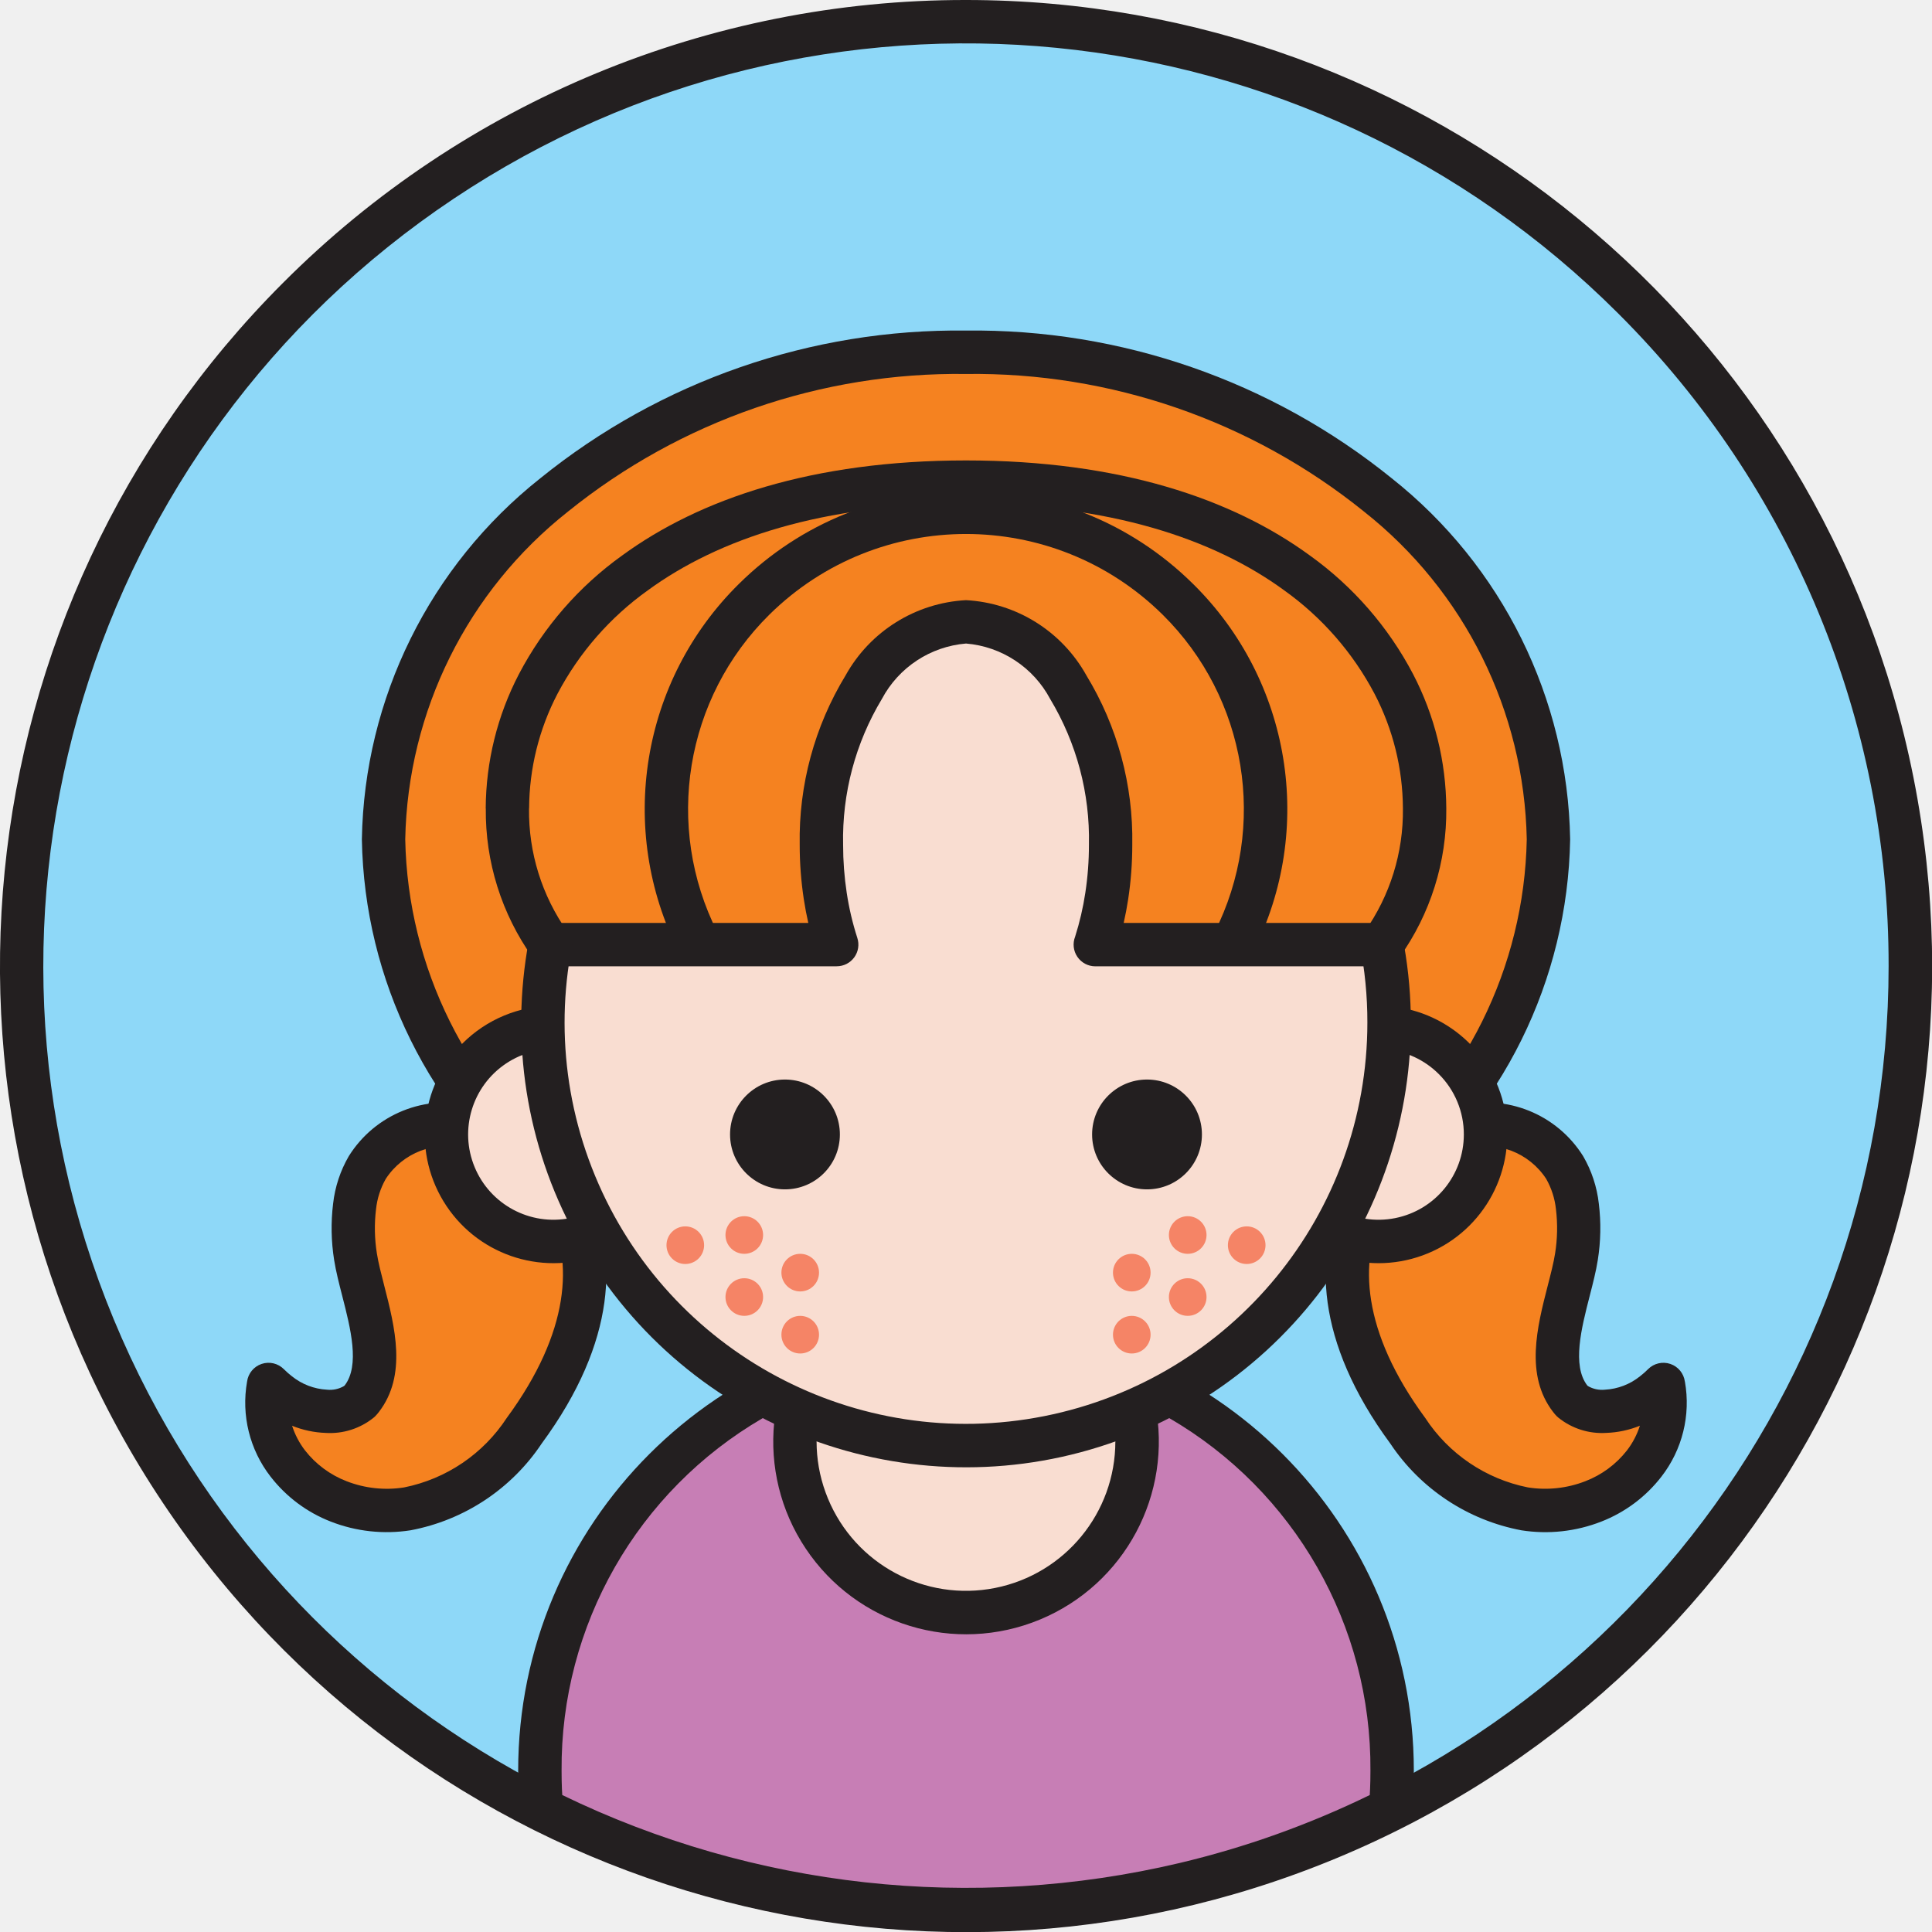
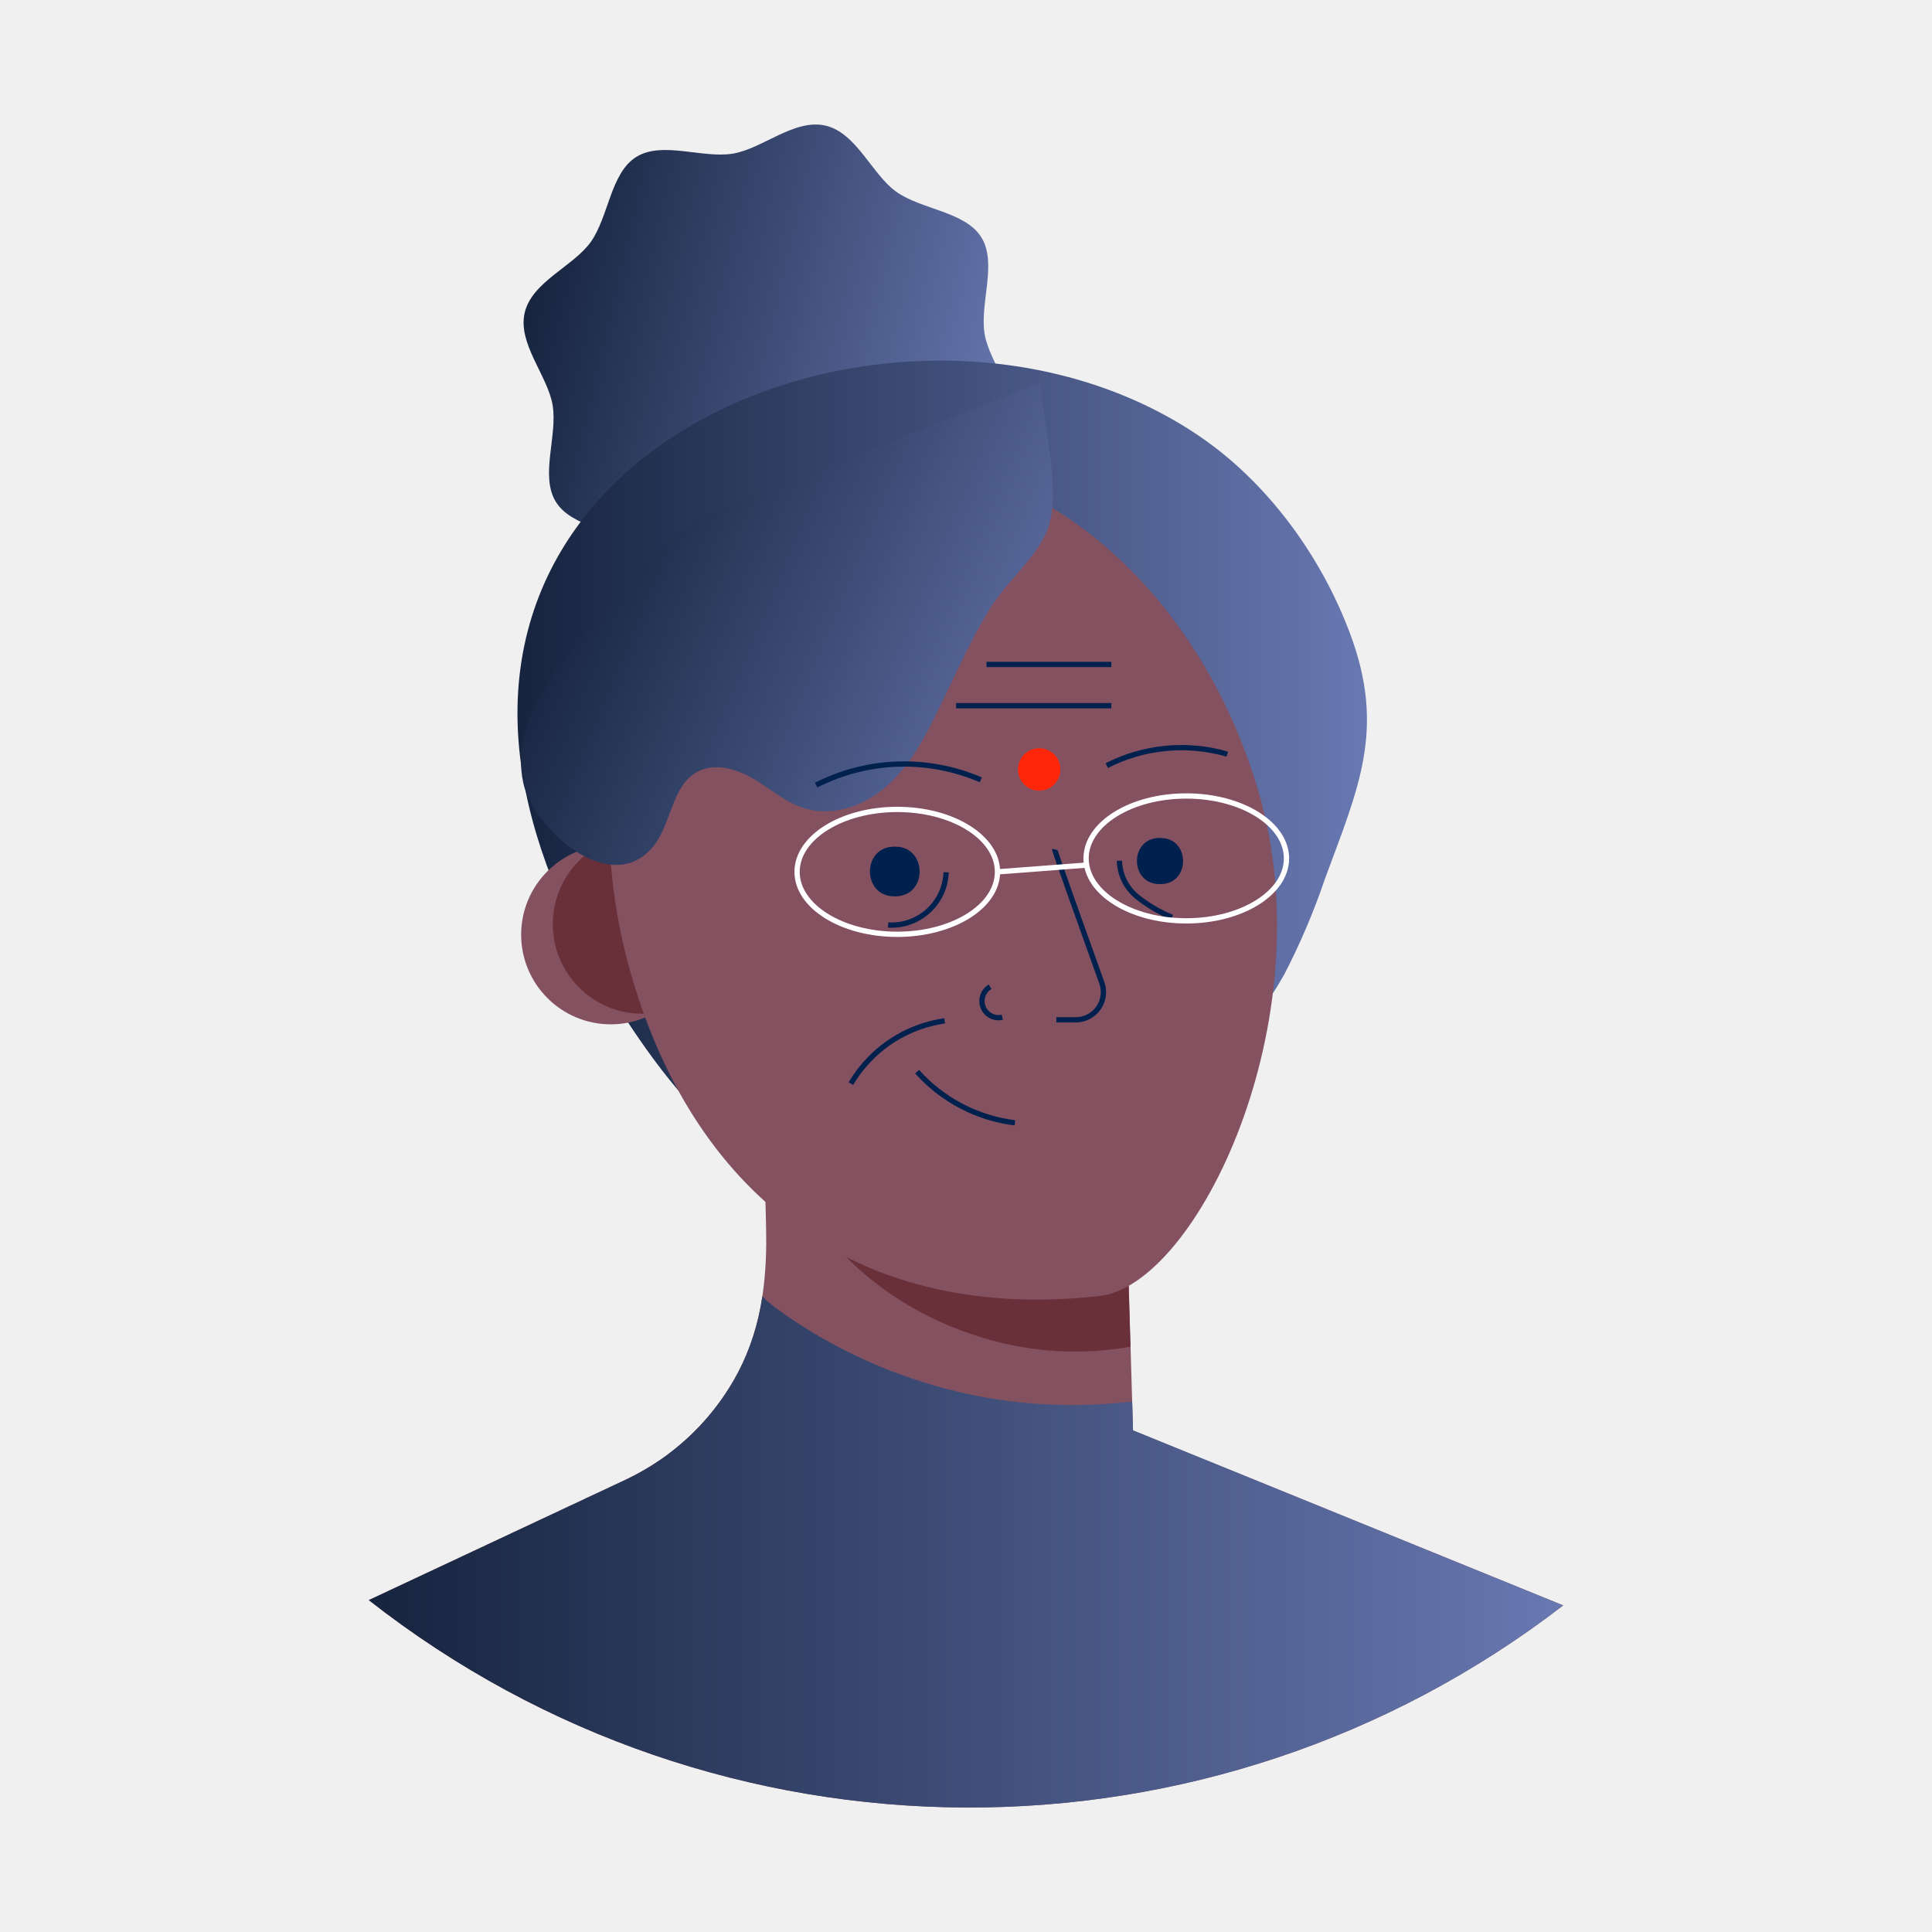
- <svg xmlns="http://www.w3.org/2000/svg" width="800px" height="800px" viewBox="0 0 89.048 89.048">
+ <svg xmlns="http://www.w3.org/2000/svg" xmlns:xlink="http://www.w3.org/1999/xlink" width="800px" height="800px" viewBox="0 0 366.34 366.34" id="Layer_1" data-name="Layer 1">
  <defs>
-     <style>.a{fill:#8ed8f8;}.b{fill:#231f20;}.b,.c,.e,.g,.h{fill-rule:evenodd;}.c,.d{fill:#f58220;}.e{fill:#c77eb5;}.f,.g{fill:#f9ddd1;}.h,.i{fill:#f58466;}</style>
+     <style>.cls-1{fill:url(#linear-gradient);}.cls-2{fill:url(#linear-gradient-2);}.cls-3{fill:#845161;}.cls-4{fill:#69303a;}.cls-5,.cls-6{fill:none;stroke-miterlimit:10;}.cls-5{stroke:#00214e;}.cls-6{stroke:#ffffff;}.cls-7{fill:url(#linear-gradient-3);}.cls-8{fill:url(#linear-gradient-4);}.cls-9{fill:#ff2609;}.cls-10{fill:#00214e;}</style>
+     <linearGradient id="linear-gradient" x1="-433.04" y1="-50.16" x2="-338.04" y2="-50.16" gradientTransform="translate(509.84 206.47) rotate(13.12)" gradientUnits="userSpaceOnUse">
+       <stop offset="0" stop-color="#16243f" />
+       <stop offset="1" stop-color="#6878b1" />
+     </linearGradient>
+     <linearGradient id="linear-gradient-2" x1="98.14" y1="150.85" x2="259.22" y2="150.85" gradientTransform="matrix(1, 0, 0, 1, 0, 0)" xlink:href="#linear-gradient" />
+     <linearGradient id="linear-gradient-3" x1="109.43" y1="98.84" x2="208.43" y2="140.11" gradientTransform="matrix(1, 0, 0, 1, 0, 0)" xlink:href="#linear-gradient" />
+     <linearGradient id="linear-gradient-4" x1="69.93" y1="294.27" x2="296.41" y2="294.27" gradientTransform="matrix(1, 0, 0, 1, 0, 0)" xlink:href="#linear-gradient" />
  </defs>
-   <circle class="a" cx="44.524" cy="44.524" r="43.524" />
-   <path class="b" d="M44.524,0A44.525,44.525,0,1,1,13.041,13.041,44.385,44.385,0,0,1,44.524,0ZM74.593,14.455A42.524,42.524,0,1,0,87.048,44.524,42.392,42.392,0,0,0,74.593,14.455Z" />
-   <path class="c" d="M12.377,63.808c-.928,5.1,6.757,8.971,11.786,2.135,8.158-11.088-3.876-17.591-7.232-12.133a6.438,6.438,0,0,0-.544,4.114c.301,1.918,1.627,4.806.287,6.544C16.095,65.221,14.027,65.465,12.377,63.808Z" />
-   <path class="b" d="M13.463,65.714a3.731,3.731,0,0,0,.594,1.135,4.47,4.47,0,0,0,1.92,1.423,5.105,5.105,0,0,0,2.648.285,7.386,7.386,0,0,0,4.732-3.203c2.938-3.994,3.058-7.262,1.933-9.456a5.757,5.757,0,0,0-1.679-1.981,5.425,5.425,0,0,0-2.172-.985,3.344,3.344,0,0,0-3.658,1.403,3.605,3.605,0,0,0-.45,1.404,7.319,7.319,0,0,0,.04,2.035c.067.427.198.935.335,1.469.495,1.927,1.063,4.142-.243,5.837a1.979,1.979,0,0,1-.167.194,1.009,1.009,0,0,1-.078.07,3.199,3.199,0,0,1-2.205.701,4.561,4.561,0,0,1-1.55-.33ZM12.471,68.06a5.56,5.56,0,0,1-1.083-4.381.997.997,0,0,1,1.695-.573,3.714,3.714,0,0,0,.367.324,2.816,2.816,0,0,0,1.617.622,1.285,1.285,0,0,0,.791-.169l.023-.024c.006-.006.004-.002.002.002h0l.002-.002c.712-.925.272-2.636-.11-4.125-.15-.583-.292-1.139-.374-1.657a9.319,9.319,0,0,1-.048-2.597,5.595,5.595,0,0,1,.724-2.193A5.269,5.269,0,0,1,21.823,50.97a7.442,7.442,0,0,1,2.985,1.345,7.754,7.754,0,0,1,2.257,2.676c1.431,2.793,1.375,6.823-2.097,11.542a9.339,9.339,0,0,1-6.045,4,7.09,7.09,0,0,1-3.68-.402,6.47,6.47,0,0,1-2.772-2.072Zm3.413-4.2h0l-.001.001Z" />
-   <path class="c" d="M76.671,63.808c.928,5.1-6.757,8.971-11.786,2.135-8.158-11.088,3.876-17.591,7.232-12.133a6.439,6.439,0,0,1,.544,4.114c-.301,1.918-1.627,4.806-.287,6.544C72.953,65.221,75.021,65.465,76.671,63.808Z" />
-   <path class="b" d="M77.659,63.678A5.559,5.559,0,0,1,76.577,68.06a6.472,6.472,0,0,1-2.772,2.072,7.09,7.09,0,0,1-3.68.402A9.339,9.339,0,0,1,64.08,66.534c-3.473-4.72-3.529-8.749-2.097-11.542A7.752,7.752,0,0,1,64.24,52.315,7.442,7.442,0,0,1,67.225,50.97a5.269,5.269,0,0,1,5.743,2.317,5.592,5.592,0,0,1,.724,2.193,9.315,9.315,0,0,1-.048,2.597c-.081.518-.224,1.073-.374,1.657-.382,1.488-.821,3.2-.11,4.125l.002.002c-.002-.003-.004-.007.002-.002l.023.024a1.288,1.288,0,0,0,.791.169,2.816,2.816,0,0,0,1.617-.622,3.714,3.714,0,0,0,.367-.324.997.997,0,0,1,1.695.573Zm-2.669,3.171a3.731,3.731,0,0,0,.594-1.135,4.561,4.561,0,0,1-1.55.33,3.199,3.199,0,0,1-2.205-.701,1.009,1.009,0,0,1-.078-.07,1.992,1.992,0,0,1-.167-.194c-1.306-1.695-.738-3.91-.243-5.837.137-.533.268-1.042.335-1.469a7.319,7.319,0,0,0,.04-2.035,3.604,3.604,0,0,0-.451-1.404,3.344,3.344,0,0,0-3.658-1.403,5.425,5.425,0,0,0-2.172.985,5.756,5.756,0,0,0-1.679,1.981c-1.125,2.194-1.005,5.463,1.933,9.456a7.386,7.386,0,0,0,4.732,3.203,5.104,5.104,0,0,0,2.648-.285A4.471,4.471,0,0,0,74.99,66.849Z" />
-   <ellipse class="d" cx="44.524" cy="38.685" rx="26.846" ry="22.449" />
-   <path class="b" d="M44.524,15.236a30.613,30.613,0,0,1,19.623,6.809A21.705,21.705,0,0,1,72.37,38.685a21.707,21.707,0,0,1-8.223,16.639A30.612,30.612,0,0,1,44.524,62.133a30.612,30.612,0,0,1-19.623-6.809,21.707,21.707,0,0,1-8.222-16.639,21.705,21.705,0,0,1,8.222-16.639A30.613,30.613,0,0,1,44.524,15.236Zm18.342,8.341a28.607,28.607,0,0,0-18.342-6.34,28.607,28.607,0,0,0-18.342,6.34,19.737,19.737,0,0,0-7.504,15.108,19.737,19.737,0,0,0,7.504,15.108,28.606,28.606,0,0,0,18.342,6.34,28.607,28.607,0,0,0,18.342-6.34A19.737,19.737,0,0,0,70.37,38.685,19.737,19.737,0,0,0,62.866,23.577Z" />
-   <path class="e" d="M64.085,83.377a43.573,43.573,0,0,1-39.122,0c-.052-.581-.08-1.168-.08-1.762a19.641,19.641,0,1,1,39.281,0C64.165,82.209,64.137,82.796,64.085,83.377Z" />
-   <path class="b" d="M64.534,84.268a44.468,44.468,0,0,1-40.021,0,.997.997,0,0,1-.548-.866c-.026-.299-.046-.586-.058-.858-.016-.35-.024-.662-.024-.929a20.641,20.641,0,0,1,41.282,0c0,.267-.009.579-.024.929-.013.29-.035.598-.063.919a.995.995,0,0,1-.544.803l.001.002ZM54.36,85.87a42.227,42.227,0,0,0,8.774-3.135l.014-.277c.011-.236.017-.516.017-.843a18.641,18.641,0,1,0-37.281,0c0,.327.006.607.016.843l.015.277A42.685,42.685,0,0,0,54.36,85.87Z" />
-   <circle class="f" cx="44.524" cy="66.439" r="7.885" transform="matrix(0.9246, -0.3808, 0.3808, 0.9246, -21.9478, 21.964)" />
-   <path class="b" d="M44.524,57.554a8.886,8.886,0,1,1-6.282,2.603,8.856,8.856,0,0,1,6.282-2.603Zm4.868,4.016a6.885,6.885,0,1,0,2.016,4.868A6.863,6.863,0,0,0,49.392,61.571Z" />
-   <path class="g" d="M63.539,47.357a4.931,4.931,0,1,1-4.931,4.931A4.931,4.931,0,0,1,63.539,47.357Z" />
-   <path class="b" d="M63.539,46.357a5.932,5.932,0,1,1-4.194,1.737,5.913,5.913,0,0,1,4.194-1.737Zm2.78,3.151a3.932,3.932,0,1,0,1.151,2.78A3.92,3.92,0,0,0,66.319,49.508Z" />
-   <path class="g" d="M25.51,47.357a4.931,4.931,0,1,1-4.931,4.931A4.931,4.931,0,0,1,25.51,47.357Z" />
-   <path class="b" d="M25.51,46.357a5.932,5.932,0,1,1-4.194,1.737A5.913,5.913,0,0,1,25.51,46.357Zm2.78,3.151a3.932,3.932,0,1,0,1.151,2.78A3.92,3.92,0,0,0,28.289,49.508Z" />
-   <circle class="f" cx="44.524" cy="47.126" r="19.5" />
-   <path class="b" d="M44.524,26.626A20.501,20.501,0,1,1,30.029,32.63,20.436,20.436,0,0,1,44.524,26.626Zm13.082,7.419A18.5,18.5,0,1,0,63.024,47.126,18.442,18.442,0,0,0,57.606,34.044Z" />
-   <path class="b" d="M36.18,49.757a2.531,2.531,0,1,1-2.531,2.531A2.531,2.531,0,0,1,36.18,49.757Z" />
-   <path class="b" d="M52.867,49.757a2.531,2.531,0,1,1-2.531,2.531A2.531,2.531,0,0,1,52.867,49.757Z" />
-   <path class="c" d="M64.774,36.639l.75,6.9h-15.04a14.938,14.938,0,0,0,.705-4.603c0-5.674-2.984-10.275-6.665-10.275s-6.665,4.6-6.665,10.275a14.938,14.938,0,0,0,.705,4.603H23.524l3-14.1,13.95-6.45,11.25.3,10.35,5.7Z" />
-   <path class="b" d="M63.416,42.539a1,1,0,1,1,0,2H50.484a1,1,0,0,1-.931-1.365,13.214,13.214,0,0,0,.47-2.019,14.659,14.659,0,0,0,.167-2.219,12.511,12.511,0,0,0-1.788-6.722,4.847,4.847,0,0,0-3.877-2.553,4.847,4.847,0,0,0-3.877,2.553,12.511,12.511,0,0,0-1.788,6.722,14.659,14.659,0,0,0,.167,2.219,13.154,13.154,0,0,0,.488,2.075.998.998,0,0,1-.949,1.307v.002H25.316a1,1,0,0,1,0-2H37.255q-.121-.533-.206-1.087a16.644,16.644,0,0,1-.19-2.516,14.522,14.522,0,0,1,2.116-7.808,6.76,6.76,0,0,1,5.548-3.466,6.76,6.76,0,0,1,5.549,3.466,14.522,14.522,0,0,1,2.116,7.808,16.644,16.644,0,0,1-.19,2.516q-.085.553-.206,1.087Z" />
-   <path class="b" d="M57.76,43.873a.998.998,0,0,1-1.781-.899,12.605,12.605,0,0,0-2.396-14.648,12.906,12.906,0,0,0-18.119,0,12.598,12.598,0,0,0-2.396,14.648.998.998,0,0,1-1.781.899,14.576,14.576,0,0,1,2.77-16.96,14.886,14.886,0,0,1,20.932,0,14.56,14.56,0,0,1,2.77,16.96Z" />
-   <path class="b" d="M64.501,44.129a.998.998,0,1,1-1.609-1.18,9.623,9.623,0,0,0,1.77-5.687,11.548,11.548,0,0,0-1.306-5.28,13.708,13.708,0,0,0-4.162-4.77c-3.26-2.382-8.066-3.99-14.67-3.99s-11.41,1.608-14.669,3.99a13.703,13.703,0,0,0-4.162,4.77,11.548,11.548,0,0,0-1.306,5.28h-.004a9.624,9.624,0,0,0,1.773,5.687.998.998,0,1,1-1.609,1.18,11.62,11.62,0,0,1-2.156-6.867h-.004a13.548,13.548,0,0,1,1.532-6.194,15.68,15.68,0,0,1,4.756-5.465c3.578-2.615,8.784-4.381,15.849-4.381s12.271,1.765,15.849,4.381a15.686,15.686,0,0,1,4.756,5.465,13.549,13.549,0,0,1,1.532,6.194A11.623,11.623,0,0,1,64.501,44.129Z" />
-   <path class="h" d="M36.883,60.65a.867.867,0,1,1-.867.867A.867.867,0,0,1,36.883,60.65Z" />
-   <path class="h" d="M36.883,57.79a.867.867,0,1,1-.867.867A.867.867,0,0,1,36.883,57.79Z" />
-   <path class="h" d="M34.305,58.915a.867.867,0,1,1-.867.867A.867.867,0,0,1,34.305,58.915Z" />
-   <path class="h" d="M34.305,56.056a.867.867,0,1,1-.867.867A.867.867,0,0,1,34.305,56.056Z" />
-   <path class="h" d="M31.586,56.525a.867.867,0,1,1-.867.867A.867.867,0,0,1,31.586,56.525Z" />
-   <path class="h" d="M52.165,60.65a.867.867,0,1,0,.867.867A.867.867,0,0,0,52.165,60.65Z" />
-   <circle class="i" cx="52.165" cy="58.657" r="0.867" />
-   <circle class="i" cx="54.743" cy="59.782" r="0.867" />
-   <circle class="i" cx="54.743" cy="56.923" r="0.867" />
-   <path class="h" d="M57.462,56.525a.867.867,0,1,0,.867.867A.867.867,0,0,0,57.462,56.525Z" />
+   <path class="cls-1" d="M192,80.87c-1.37,5.87-9.2,8.78-12.51,13.39-3.43,4.79-3.74,13.1-8.66,16.16s-12.51-.34-18.32.62c-5.61.93-11.67,6.67-17.55,5.3s-8.78-9.2-13.39-12.51c-4.79-3.43-13.1-3.74-16.16-8.66s.34-12.52-.62-18.33c-.93-5.6-6.67-11.67-5.3-17.54s9.2-8.78,12.51-13.39c3.43-4.79,3.74-13.1,8.66-16.16s12.51.34,18.32-.62c5.61-.93,11.67-6.68,17.55-5.31s8.78,9.21,13.39,12.52c4.79,3.43,13.1,3.74,16.16,8.66s-.34,12.51.62,18.32C187.64,68.93,193.38,75,192,80.87Z" />
+   <path class="cls-2" d="M209.68,215.47q-.72.6-1.41,1.29c-3.49,3.52-5,8.34-9.26,11.43-15.53,11.25-40.16,1.82-54.49-7.24-10.84-6.85-19-17.19-26-27.94-8.6-13.27-15.79-27.7-18.9-43.21-14.27-71,76.78-101.9,127.87-67.05,12.92,8.81,23,22.71,28.46,37.27,6.89,18.33,1.63,29.36-4.77,46.77a129.8,129.8,0,0,1-7.63,17.92A66.37,66.37,0,0,1,220.14,209C216.44,211.28,212.87,212.78,209.68,215.47Z" />
+   <path class="cls-3" d="M296.41,304.41a184.56,184.56,0,0,1-226.48-1l48.66-22.81a47.68,47.68,0,0,0,4.35-2.34l1.12-.7c.4-.25.79-.51,1.18-.78a46.54,46.54,0,0,0,14.67-16.47c4-7.55,5.32-15.89,5.38-24.39,0-5.72-.31-11.44-.37-17.17q-.06-4.76-.1-9.51l2,1,5.2,2.69,30.29,5.15,31.12,5.3.94,32,.47,15.87,11.47,4.67,9,3.64Z" />
+   <path class="cls-4" d="M214.35,255.36A60.08,60.08,0,0,1,184.28,253c-21.58-7.25-36.11-24.74-37.48-42.76l5.2,2.69,30.29,5.15,31.12,5.3Z" />
+   <circle class="cls-3" cx="115.82" cy="177.23" r="17" />
+   <circle class="cls-4" cx="121.82" cy="175.23" r="17" />
+   <path class="cls-3" d="M238.73,150.45c12.46,43.14-11.79,93.25-30.26,95.3-44.63,5-76.34-17.79-88.79-60.93s4.1-85.82,37-95.31S226.28,107.3,238.73,150.45Z" />
+   <path class="cls-5" d="M173.9,203.21a29.82,29.82,0,0,0,18.54,9.7" />
+   <path class="cls-5" d="M212.26,163.21a9.07,9.07,0,0,0,3.3,6.78,27.18,27.18,0,0,0,6.68,3.95" />
+   <path class="cls-5" d="M200,161.06c-.06.24,5.54,15.88,8.93,25.32a5.25,5.25,0,0,1-5,7h-3.63" />
+   <ellipse class="cls-6" cx="170.14" cy="165.32" rx="19" ry="11.84" />
+   <ellipse class="cls-6" cx="224.94" cy="162.77" rx="19" ry="11.84" />
+   <line class="cls-6" x1="189.14" y1="165.32" x2="206.08" y2="164.03" />
+   <path class="cls-7" d="M198,101.79c-2.4,4.75-7.4,8.86-10.37,13.71-3.89,6.36-6.83,13.26-10.13,19.92-2.45,5-5.18,9.94-9.33,13.61s-10,5.85-15.31,4.32c-3.64-1-6.6-3.65-9.85-5.59s-7.43-3.21-10.77-1.42c-4.92,2.64-4.85,9.82-8.37,14.15-8.08,9.93-22.88-3.45-24.67-12.13-2.61-12.67,7.79-23.26,15.35-32,6.3-7.29,14.83-18.43,24.73-20.87.17,0,58-23,58-23,.52,7.73,3.64,19.16,1.77,26.56A12.45,12.45,0,0,1,198,101.79Z" />
+   <path class="cls-5" d="M187.74,187.11a3.15,3.15,0,0,0,2.31,5.78" />
+   <path class="cls-5" d="M209.86,145.17A31.13,31.13,0,0,1,232.71,143" />
+   <path class="cls-5" d="M154.75,148.87a36.75,36.75,0,0,1,31.23-1" />
+   <path class="cls-8" d="M296.41,304.41a184.56,184.56,0,0,1-226.48-1l48.66-22.81a46.83,46.83,0,0,0,6.65-3.82c.64-.44,1.28-.9,1.89-1.38a46.35,46.35,0,0,0,12.78-15.09,44.69,44.69,0,0,0,4.64-14.48,28.66,28.66,0,0,0,2.22,1.94A95.14,95.14,0,0,0,166.59,259a99,99,0,0,0,10.46,3.69,93.52,93.52,0,0,0,33,3.49c1.54-.12,3.09-.27,4.63-.38l.15,5.08v.33l12.1,4.92Z" />
+   <path class="cls-5" d="M168.4,175.4a10.36,10.36,0,0,0,11-10" />
+   <path class="cls-5" d="M161.34,205.47a25.35,25.35,0,0,1,4.57-5.64,24.71,24.71,0,0,1,13.22-6.26" />
+   <line class="cls-5" x1="187.06" y1="125.99" x2="210.73" y2="125.99" />
+   <line class="cls-5" x1="181.29" y1="133.81" x2="210.73" y2="133.81" />
+   <circle class="cls-9" cx="197.05" cy="145.9" r="4.02" />
+   <path class="cls-10" d="M169.71,160.54c6.1-.07,6.28,9.25.18,9.42h-.27c-6.1.07-6.28-9.25-.18-9.42h.27Z" />
+   <path class="cls-10" d="M220,158.9c5.66-.07,5.83,8.59.17,8.74h-.25c-5.67.06-5.84-8.59-.17-8.75H220Z" />
</svg>
